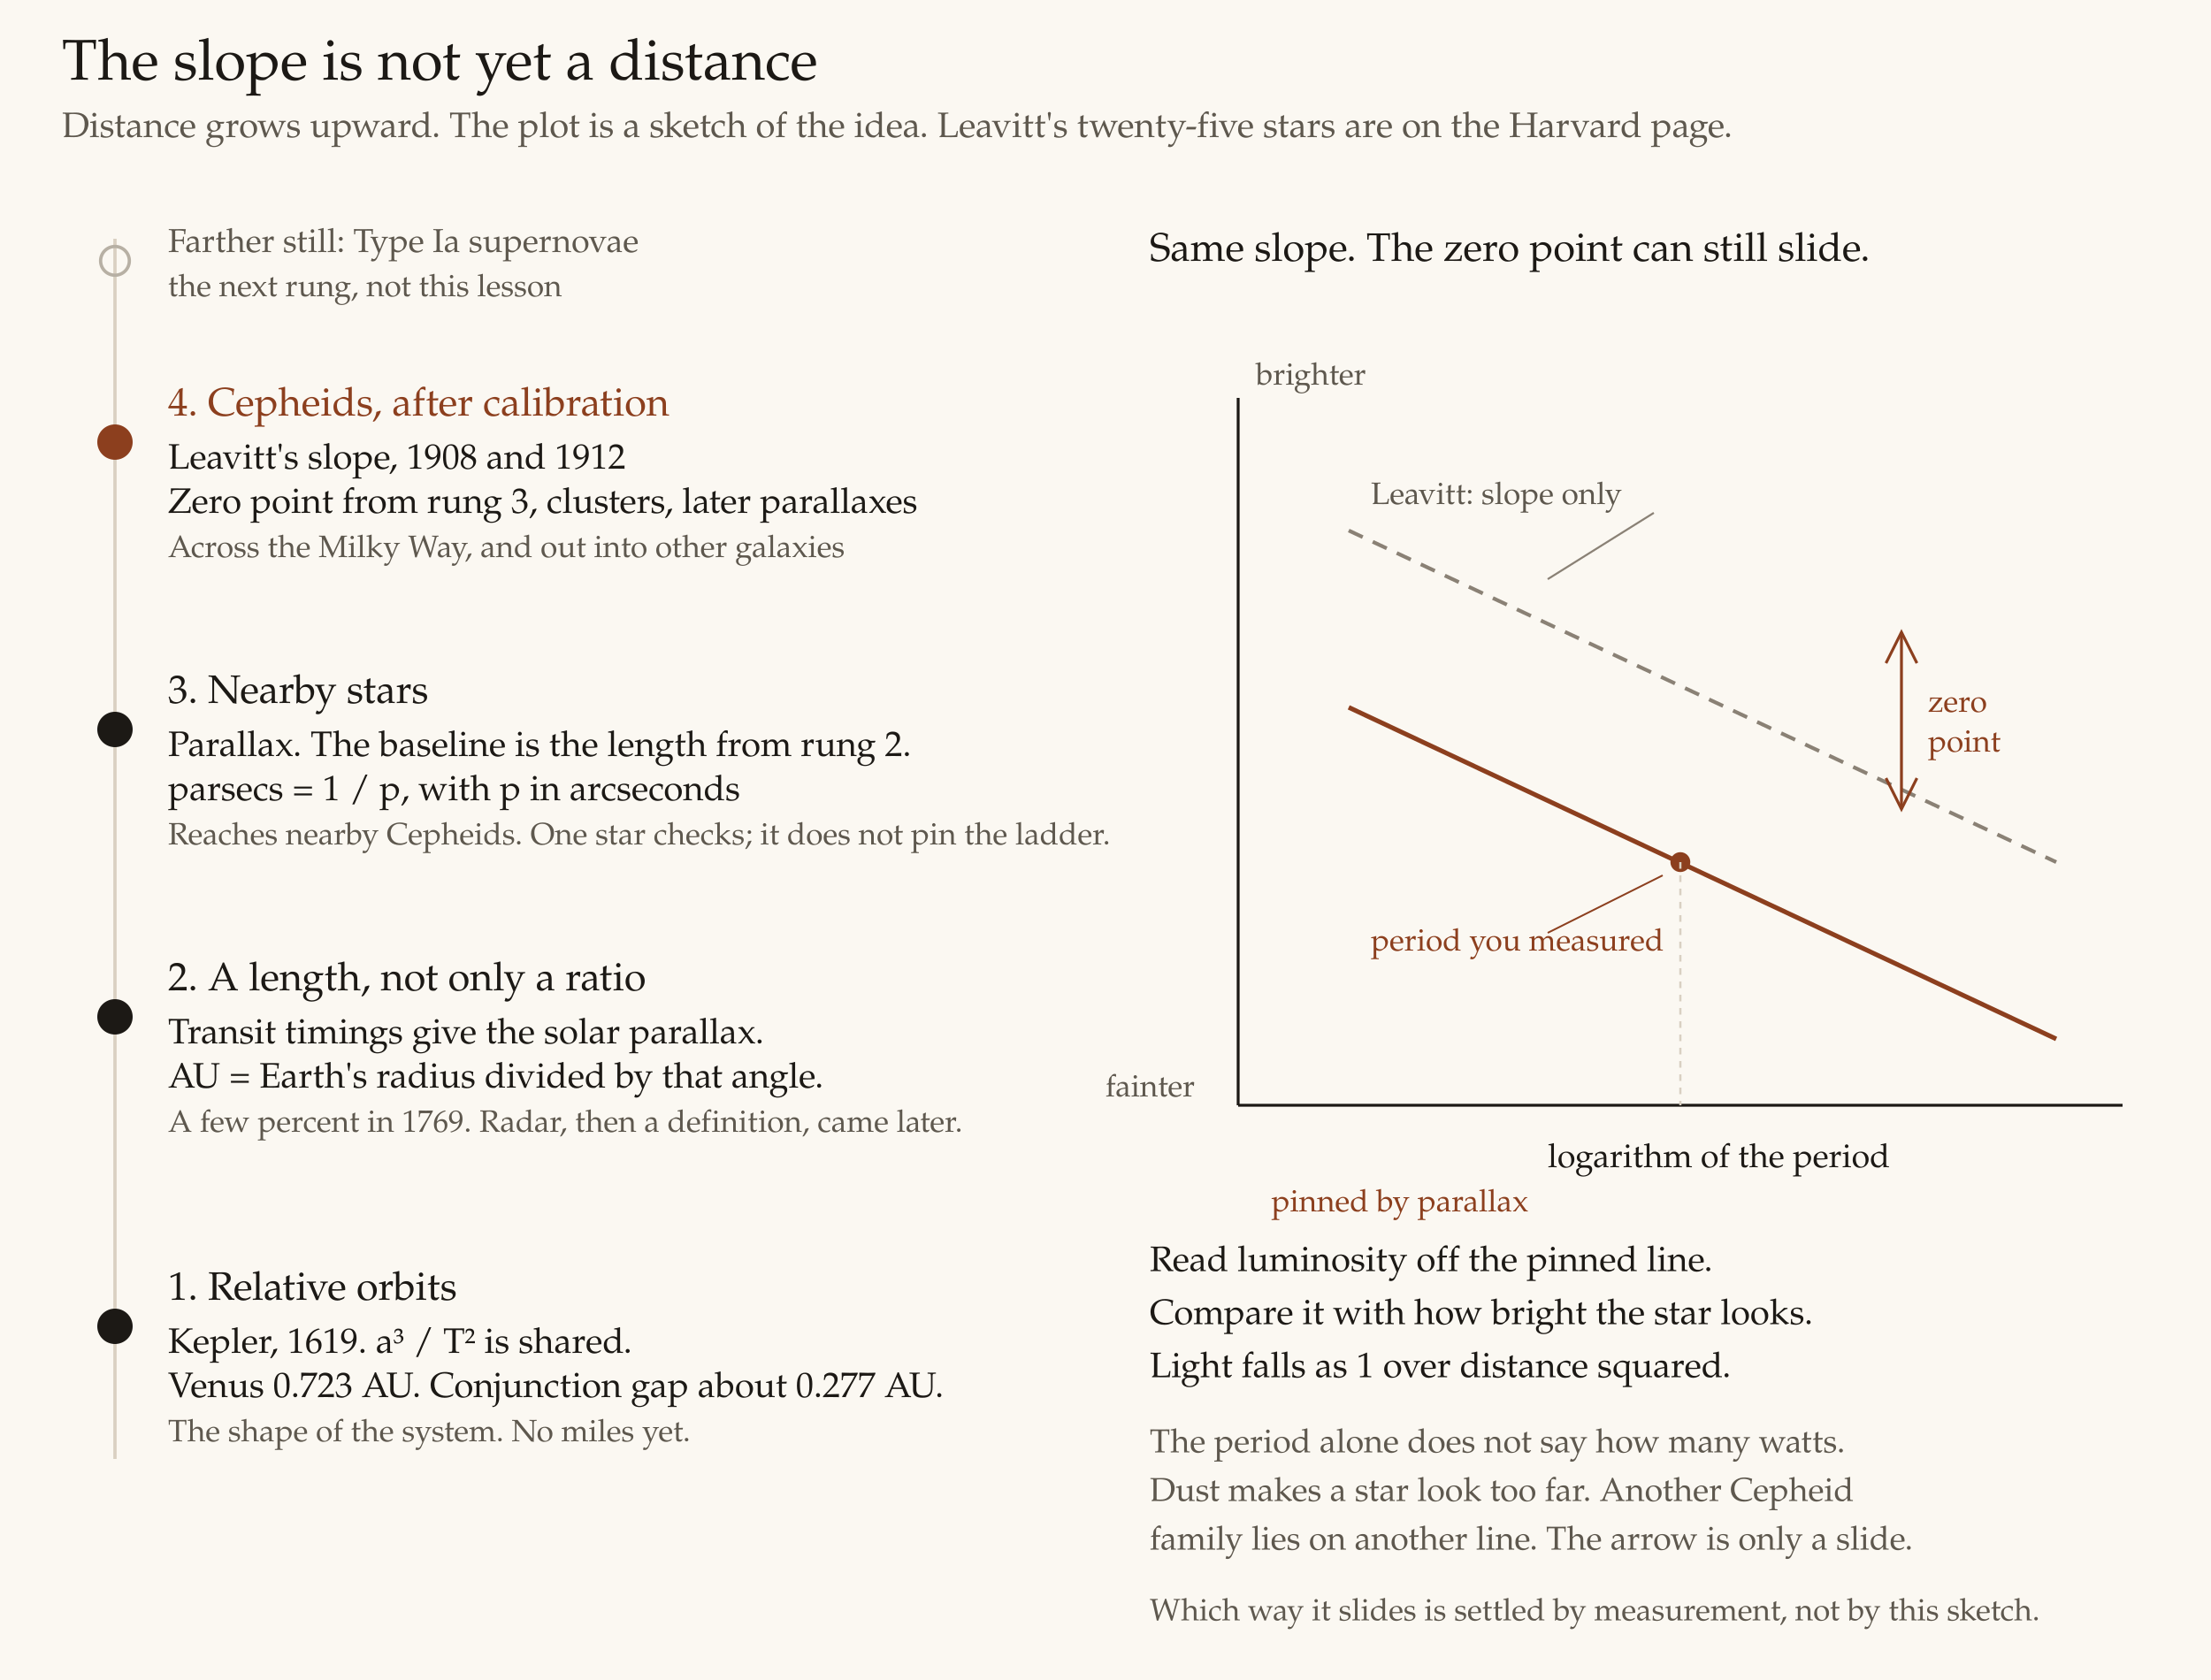
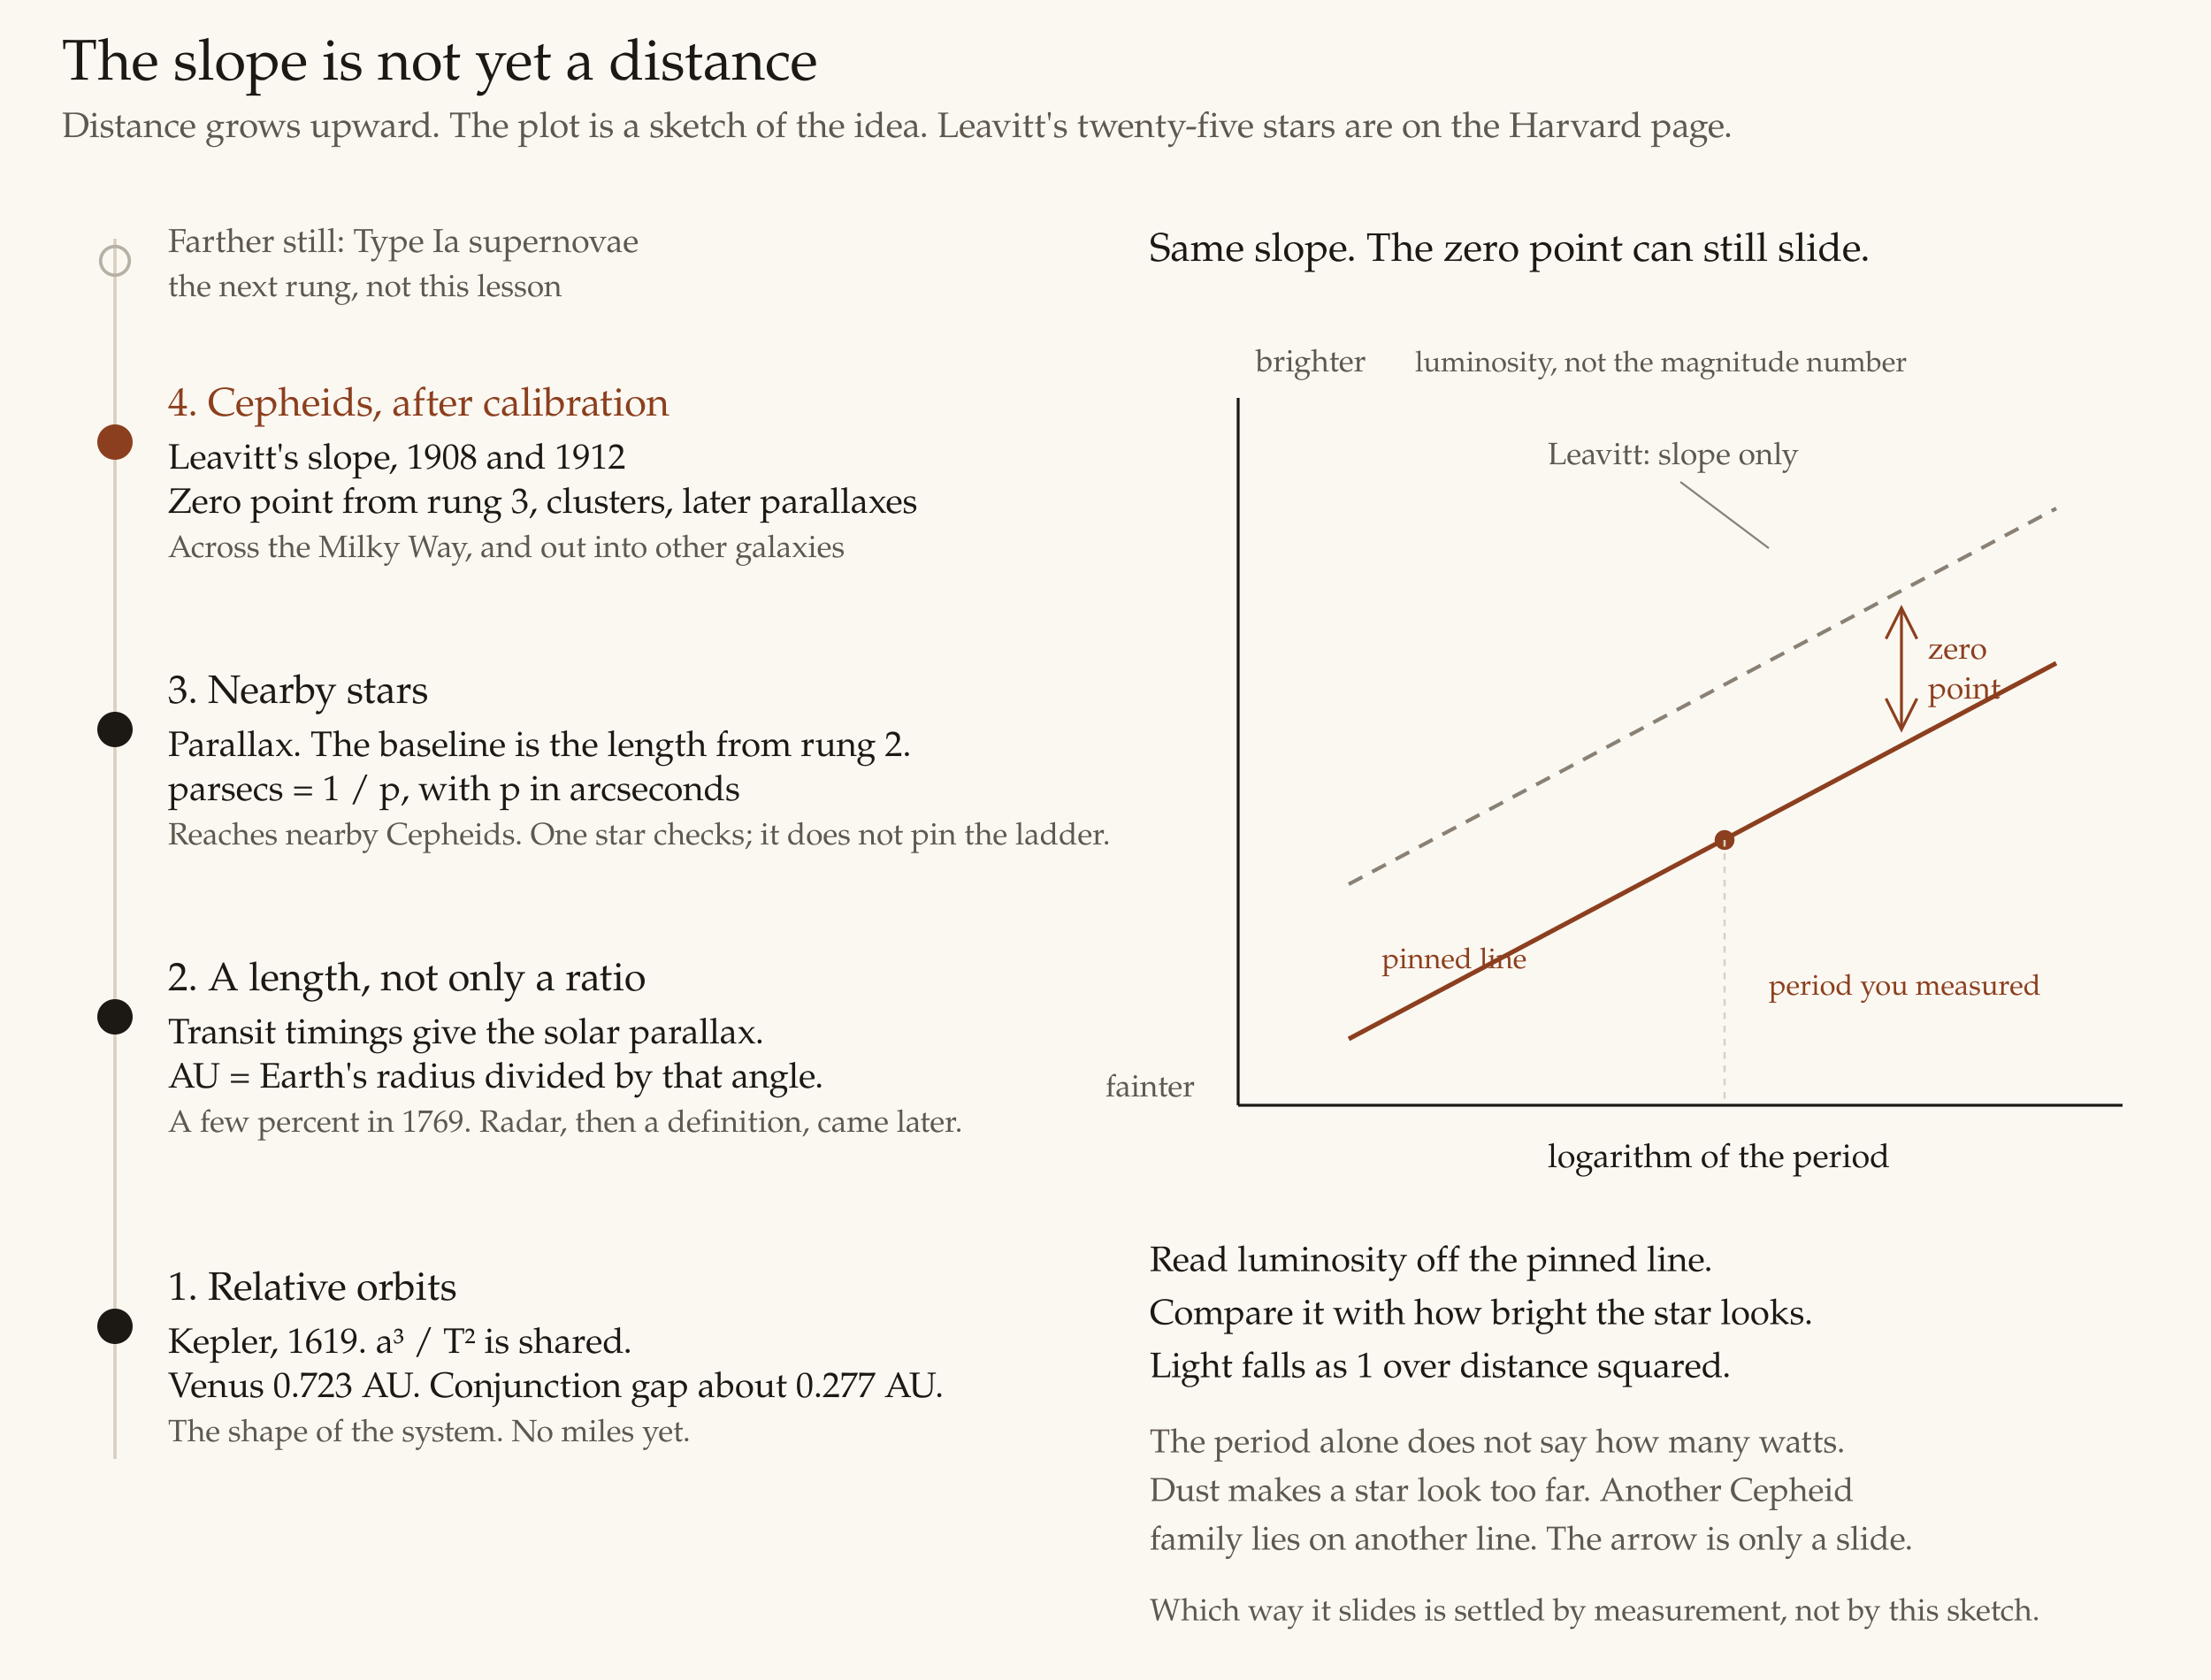
<svg xmlns="http://www.w3.org/2000/svg" viewBox="0 0 1000 760" role="img" aria-labelledby="title desc">
  <rect width="1000" height="760" fill="#fbf8f2" />
  <style>
    text { font-family: "Palatino Linotype", Palatino, "Liberation Serif", Georgia, serif; fill: #1c1915; }
    .m { fill: #5e584e; }
    .a { fill: #8c3f1e; }
  </style>
  <text x="28" y="36" font-size="26">The slope is not yet a distance</text>
  <text x="28" y="62" class="m" font-size="16">Distance grows upward. The plot is a sketch of the idea. Leavitt's twenty-five stars are on the Harvard page.</text>
  <line x1="52" y1="108" x2="52" y2="660" stroke="#d9d0c2" stroke-width="1.5" />
  <circle cx="52" cy="118" r="6.5" fill="none" stroke="#b7b0a4" stroke-width="1.5" />
  <text x="76" y="114" class="m" font-size="15">Farther still: Type Ia supernovae</text>
  <text x="76" y="134" class="m" font-size="14">the next rung, not this lesson</text>
  <circle cx="52" cy="200" r="8" fill="#8c3f1e" />
  <text x="76" y="188" class="a" font-size="18">4. Cepheids, after calibration</text>
  <text x="76" y="212" font-size="16">Leavitt's slope, 1908 and 1912</text>
  <text x="76" y="232" font-size="16">Zero point from rung 3, clusters, later parallaxes</text>
  <text x="76" y="252" class="m" font-size="14">Across the Milky Way, and out into other galaxies</text>
  <circle cx="52" cy="330" r="8" fill="#1c1915" />
  <text x="76" y="318" font-size="18">3. Nearby stars</text>
  <text x="76" y="342" font-size="16">Parallax. The baseline is the length from rung 2.</text>
  <text x="76" y="362" font-size="16">parsecs = 1 / p, with p in arcseconds</text>
  <text x="76" y="382" class="m" font-size="14">Reaches nearby Cepheids. One star checks; it does not pin the ladder.</text>
  <circle cx="52" cy="460" r="8" fill="#1c1915" />
  <text x="76" y="448" font-size="18">2. A length, not only a ratio</text>
  <text x="76" y="472" font-size="16">Transit timings give the solar parallax.</text>
  <text x="76" y="492" font-size="16">AU = Earth's radius divided by that angle.</text>
  <text x="76" y="512" class="m" font-size="14">A few percent in 1769. Radar, then a definition, came later.</text>
  <circle cx="52" cy="600" r="8" fill="#1c1915" />
  <text x="76" y="588" font-size="18">1. Relative orbits</text>
  <text x="76" y="612" font-size="16">Kepler, 1619. a³ / T² is shared.</text>
  <text x="76" y="632" font-size="16">Venus 0.723 AU. Conjunction gap about 0.277 AU.</text>
  <text x="76" y="652" class="m" font-size="14">The shape of the system. No miles yet.</text>
  <text x="520" y="118" font-size="18">Same slope. The zero point can still slide.</text>
  <line x1="560" y1="500" x2="960" y2="500" stroke="#1c1915" stroke-width="1.3" />
  <line x1="560" y1="500" x2="560" y2="180" stroke="#1c1915" stroke-width="1.3" />
  <text x="700" y="528" font-size="15">logarithm of the period</text>
-   <text x="568" y="174" class="m" font-size="14">brighter</text>
+   <text x="568" y="168" class="m" font-size="14">brighter</text>
+   <text x="640" y="168" class="m" font-size="13">luminosity, not the magnitude number</text>
  <text x="500" y="496" class="m" font-size="14">fainter</text>
-   <line x1="610" y1="240" x2="930" y2="390" stroke="#8a8175" stroke-width="1.7" stroke-dasharray="7 5" />
-   <line x1="610" y1="320" x2="930" y2="470" stroke="#8c3f1e" stroke-width="2.1" />
-   <line x1="860" y1="286" x2="860" y2="366" stroke="#8c3f1e" stroke-width="1.3" />
-   <polyline points="853,300 860,286 867,300" fill="none" stroke="#8c3f1e" stroke-width="1.3" />
-   <polyline points="853,352 860,366 867,352" fill="none" stroke="#8c3f1e" stroke-width="1.3" />
-   <text x="872" y="322" class="a" font-size="14">zero</text>
-   <text x="872" y="340" class="a" font-size="14">point</text>
-   <text x="620" y="228" class="m" font-size="14">Leavitt: slope only</text>
-   <line x1="700" y1="262" x2="748" y2="232" stroke="#8a8175" stroke-width="0.9" />
-   <circle cx="760" cy="390" r="4.5" fill="#8c3f1e" />
-   <line x1="760" y1="390" x2="760" y2="500" stroke="#d9d0c2" stroke-width="1" stroke-dasharray="3 3" />
-   <text x="620" y="430" class="a" font-size="14">period you measured</text>
-   <line x1="700" y1="422" x2="752" y2="396" stroke="#8c3f1e" stroke-width="0.8" />
-   <text x="575" y="548" class="a" font-size="14">pinned by parallax</text>
+   <line x1="610" y1="400" x2="930" y2="230" stroke="#8a8175" stroke-width="1.7" stroke-dasharray="7 5" />
+   <line x1="610" y1="470" x2="930" y2="300" stroke="#8c3f1e" stroke-width="2.1" />
+   <line x1="860" y1="275" x2="860" y2="330" stroke="#8c3f1e" stroke-width="1.3" />
+   <polyline points="853,289 860,275 867,289" fill="none" stroke="#8c3f1e" stroke-width="1.3" />
+   <polyline points="853,316 860,330 867,316" fill="none" stroke="#8c3f1e" stroke-width="1.3" />
+   <text x="872" y="298" class="a" font-size="14">zero</text>
+   <text x="872" y="316" class="a" font-size="14">point</text>
+   <text x="700" y="210" class="m" font-size="14">Leavitt: slope only</text>
+   <line x1="760" y1="218" x2="800" y2="248" stroke="#8a8175" stroke-width="0.9" />
+   <circle cx="780" cy="380" r="4.5" fill="#8c3f1e" />
+   <line x1="780" y1="380" x2="780" y2="500" stroke="#d9d0c2" stroke-width="1" stroke-dasharray="3 3" />
+   <text x="625" y="438" class="a" font-size="13">pinned line</text>
+   <text x="800" y="450" class="a" font-size="13">period you measured</text>
  <text x="520" y="575" font-size="16">Read luminosity off the pinned line.</text>
  <text x="520" y="599" font-size="16">Compare it with how bright the star looks.</text>
  <text x="520" y="623" font-size="16">Light falls as 1 over distance squared.</text>
  <text x="520" y="657" class="m" font-size="15">The period alone does not say how many watts.</text>
  <text x="520" y="679" class="m" font-size="15">Dust makes a star look too far. Another Cepheid</text>
  <text x="520" y="701" class="m" font-size="15">family lies on another line. The arrow is only a slide.</text>
  <text x="520" y="733" class="m" font-size="14">Which way it slides is settled by measurement, not by this sketch.</text>
</svg>
